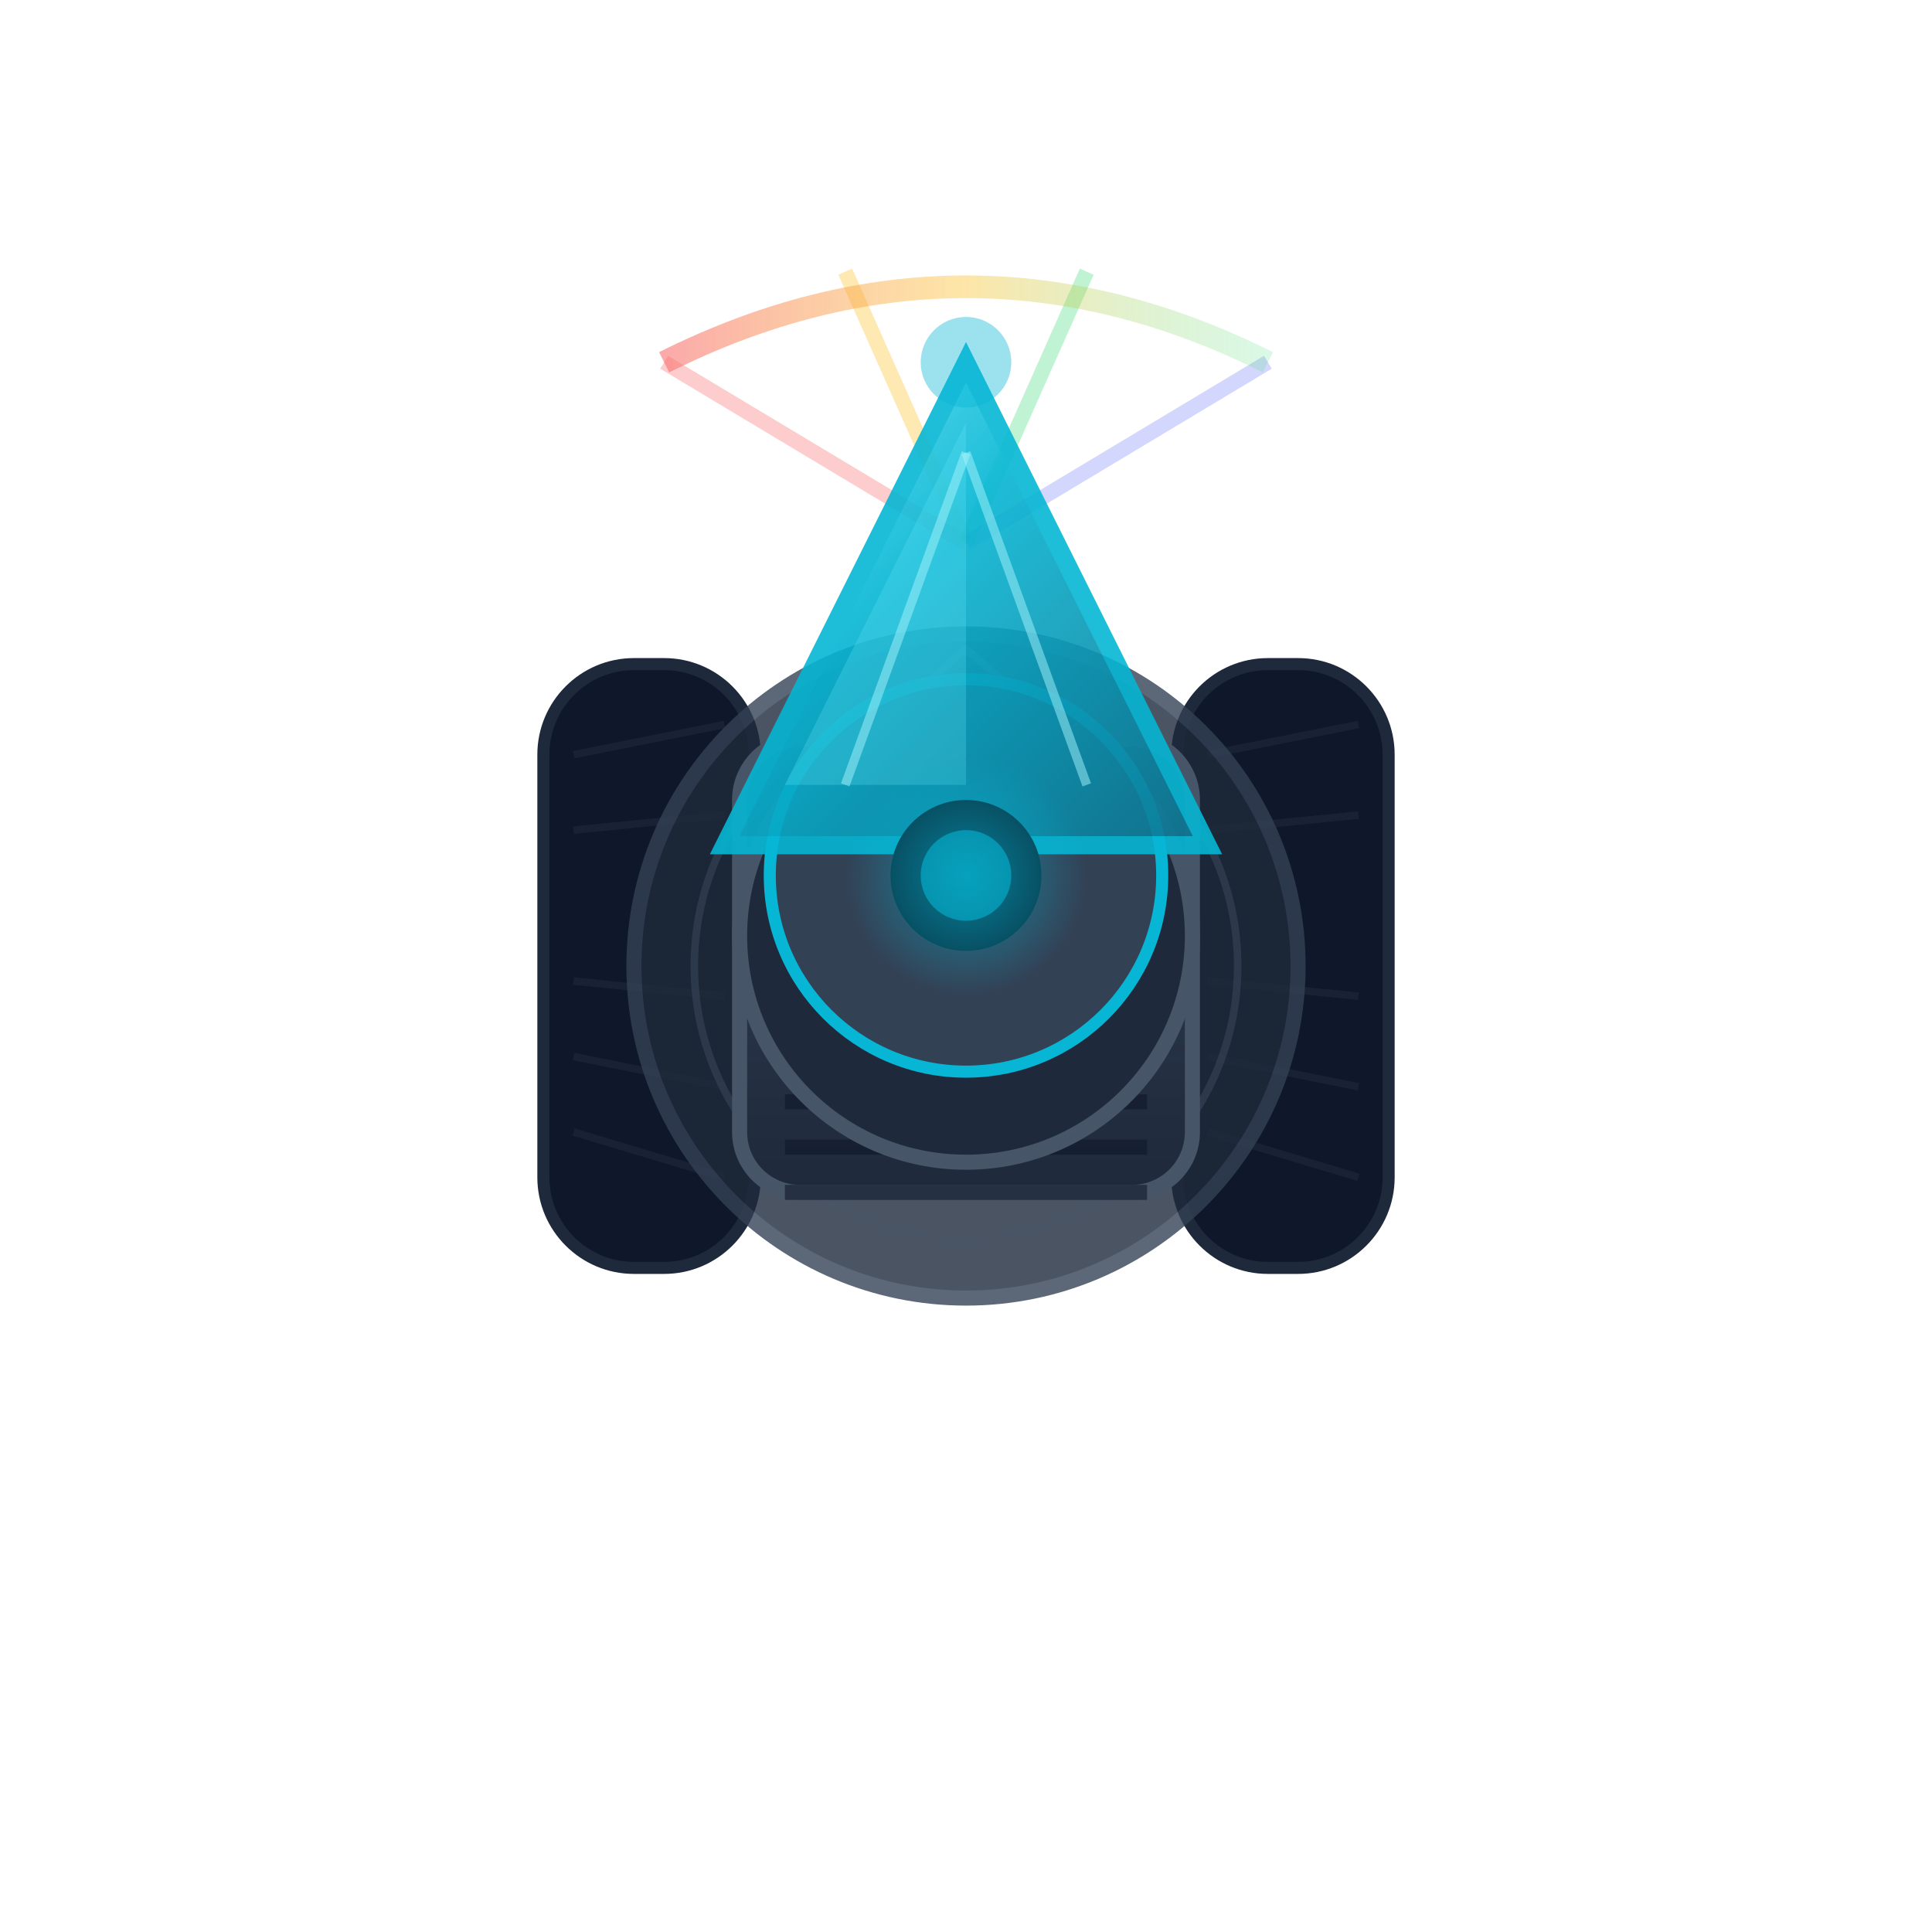
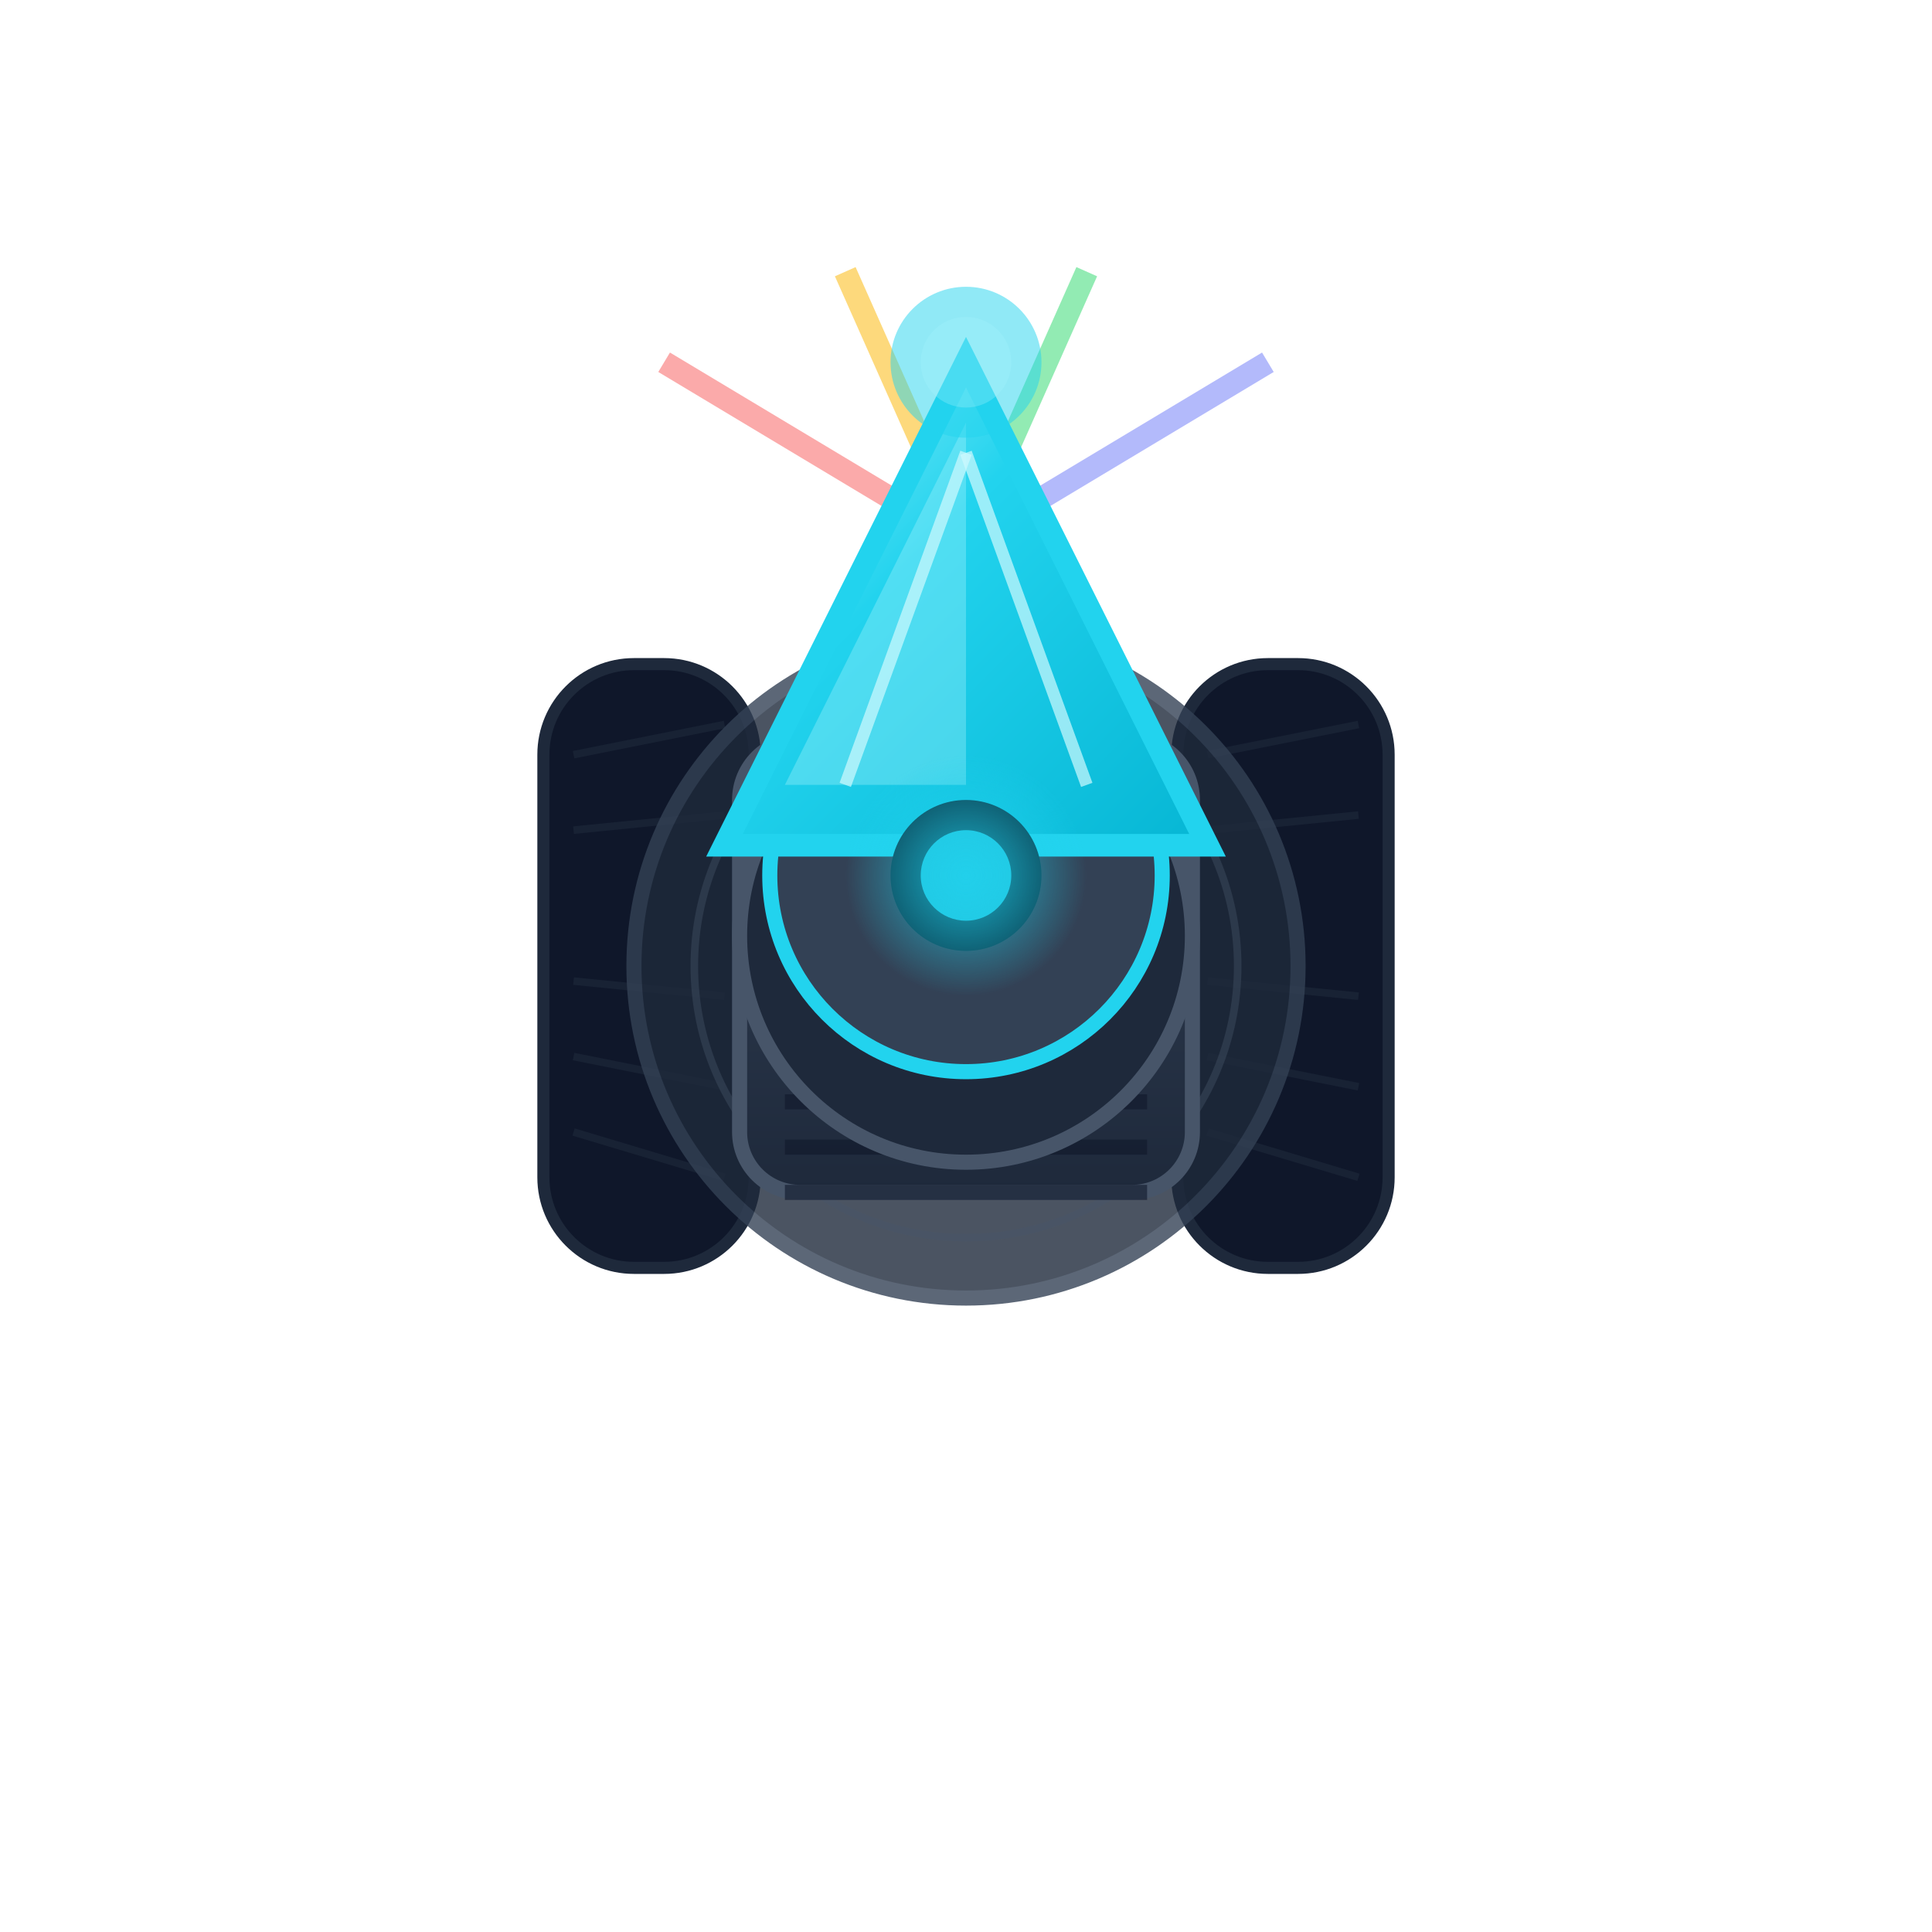
<svg xmlns="http://www.w3.org/2000/svg" viewBox="0 0 128 128">
  <defs>
    <linearGradient id="prm-hull" x1="0" y1="0" x2="0" y2="1">
      <stop offset="0%" stop-color="#334155" />
      <stop offset="100%" stop-color="#1e293b" />
    </linearGradient>
    <linearGradient id="prm-crystal" x1="0" y1="0" x2="1" y2="1">
-       <stop offset="0%" stop-color="#67e8f9" />
-       <stop offset="40%" stop-color="#06b6d4" />
-       <stop offset="100%" stop-color="#0e7490" />
+       <stop offset="0%" stop-color="#a5f3fc" />
+       <stop offset="40%" stop-color="#22d3ee" />
+       <stop offset="100%" stop-color="#06b6d4" />
    </linearGradient>
    <radialGradient id="prm-glow" cx="50%" cy="50%" r="50%">
-       <stop offset="0%" stop-color="#06b6d4" stop-opacity="0.6" />
-       <stop offset="100%" stop-color="#06b6d4" stop-opacity="0" />
+       <stop offset="0%" stop-color="#22d3ee" stop-opacity="0.8" />
+       <stop offset="100%" stop-color="#22d3ee" stop-opacity="0" />
    </radialGradient>
-     <linearGradient id="prm-refract1" x1="0" y1="0" x2="1" y2="0">
-       <stop offset="0%" stop-color="#f87171" stop-opacity="0.6" />
-       <stop offset="50%" stop-color="#fbbf24" stop-opacity="0.4" />
-       <stop offset="100%" stop-color="#4ade80" stop-opacity="0.2" />
-     </linearGradient>
  </defs>
  <rect x="36" y="44" width="14" height="40" rx="6" fill="#0f172a" stroke="#1e293b" stroke-width="0.8" />
  <line x1="38" y1="50" x2="48" y2="48" stroke="#1e293b" stroke-width="0.5" opacity="0.6" />
  <line x1="38" y1="55" x2="48" y2="54" stroke="#1e293b" stroke-width="0.5" opacity="0.6" />
  <line x1="38" y1="65" x2="48" y2="66" stroke="#1e293b" stroke-width="0.5" opacity="0.6" />
  <line x1="38" y1="70" x2="48" y2="72" stroke="#1e293b" stroke-width="0.5" opacity="0.6" />
  <line x1="38" y1="75" x2="48" y2="78" stroke="#1e293b" stroke-width="0.5" opacity="0.6" />
  <rect x="78" y="44" width="14" height="40" rx="6" fill="#0f172a" stroke="#1e293b" stroke-width="0.8" />
  <line x1="80" y1="50" x2="90" y2="48" stroke="#1e293b" stroke-width="0.5" opacity="0.6" />
  <line x1="80" y1="55" x2="90" y2="54" stroke="#1e293b" stroke-width="0.5" opacity="0.6" />
  <line x1="80" y1="65" x2="90" y2="66" stroke="#1e293b" stroke-width="0.5" opacity="0.6" />
  <line x1="80" y1="70" x2="90" y2="72" stroke="#1e293b" stroke-width="0.5" opacity="0.6" />
  <line x1="80" y1="75" x2="90" y2="78" stroke="#1e293b" stroke-width="0.5" opacity="0.6" />
  <circle cx="64" cy="64" r="22" fill="#1e293b" stroke="#334155" stroke-width="1" opacity="0.8" />
  <circle cx="64" cy="64" r="18" fill="none" stroke="#475569" stroke-width="0.5" opacity="0.4" />
  <rect x="49" y="49" width="30" height="30" rx="4" fill="url(#prm-hull)" stroke="#475569" stroke-width="1" />
  <polygon points="57,49 64,43 71,49" fill="#475569" stroke="#64748b" stroke-width="0.5" />
  <line x1="52" y1="73" x2="76" y2="73" stroke="#0f172a" stroke-width="1" opacity="0.6" />
  <line x1="52" y1="76" x2="76" y2="76" stroke="#0f172a" stroke-width="1" opacity="0.6" />
  <line x1="52" y1="79" x2="76" y2="79" stroke="#0f172a" stroke-width="1" opacity="0.6" />
  <circle cx="64" cy="62" r="15" fill="#1e293b" stroke="#475569" stroke-width="1" />
-   <circle cx="64" cy="58" r="13" fill="#334155" stroke="#06b6d4" stroke-width="0.8" />
-   <line x1="64" y1="36" x2="44" y2="24" stroke="#f87171" stroke-width="1" opacity="0.35" />
-   <line x1="64" y1="36" x2="56" y2="18" stroke="#fbbf24" stroke-width="1" opacity="0.35" />
-   <line x1="64" y1="36" x2="72" y2="18" stroke="#4ade80" stroke-width="1" opacity="0.35" />
-   <line x1="64" y1="36" x2="84" y2="24" stroke="#818cf8" stroke-width="1" opacity="0.35" />
-   <path d="M44,24 Q64,14 84,24" fill="none" stroke="url(#prm-refract1)" stroke-width="1.5" />
-   <polygon points="64,24 48,56 80,56" fill="url(#prm-crystal)" stroke="#06b6d4" stroke-width="1.2" opacity="0.9" />
-   <polygon points="64,28 52,52 64,52" fill="#67e8f9" opacity="0.25" />
-   <line x1="64" y1="30" x2="56" y2="52" stroke="#a5f3fc" stroke-width="0.6" opacity="0.5" />
-   <line x1="64" y1="30" x2="72" y2="52" stroke="#a5f3fc" stroke-width="0.6" opacity="0.5" />
-   <circle cx="64" cy="24" r="3" fill="#06b6d4" opacity="0.4" />
+   <circle cx="64" cy="58" r="13" fill="#334155" stroke="#22d3ee" stroke-width="1" />
+   <line x1="64" y1="36" x2="44" y2="24" stroke="#f87171" stroke-width="1.5" opacity="0.6" />
+   <line x1="64" y1="36" x2="56" y2="18" stroke="#fbbf24" stroke-width="1.5" opacity="0.6" />
+   <line x1="64" y1="36" x2="72" y2="18" stroke="#4ade80" stroke-width="1.5" opacity="0.6" />
+   <line x1="64" y1="36" x2="84" y2="24" stroke="#818cf8" stroke-width="1.5" opacity="0.6" />
+   <polygon points="64,24 48,56 80,56" fill="url(#prm-crystal)" stroke="#22d3ee" stroke-width="1.5" />
+   <polygon points="64,28 52,52 64,52" fill="#a5f3fc" opacity="0.35" />
+   <line x1="64" y1="30" x2="56" y2="52" stroke="#cffafe" stroke-width="0.8" opacity="0.7" />
+   <line x1="64" y1="30" x2="72" y2="52" stroke="#cffafe" stroke-width="0.8" opacity="0.7" />
+   <circle cx="64" cy="24" r="5" fill="#22d3ee" opacity="0.5" />
+   <circle cx="64" cy="24" r="3" fill="#a5f3fc" opacity="0.3" />
  <circle cx="64" cy="58" r="5" fill="#083344" />
-   <circle cx="64" cy="58" r="3" fill="#06b6d4" opacity="0.6" />
+   <circle cx="64" cy="58" r="3" fill="#22d3ee" opacity="0.9" />
  <circle cx="64" cy="58" r="8" fill="url(#prm-glow)" />
</svg>
